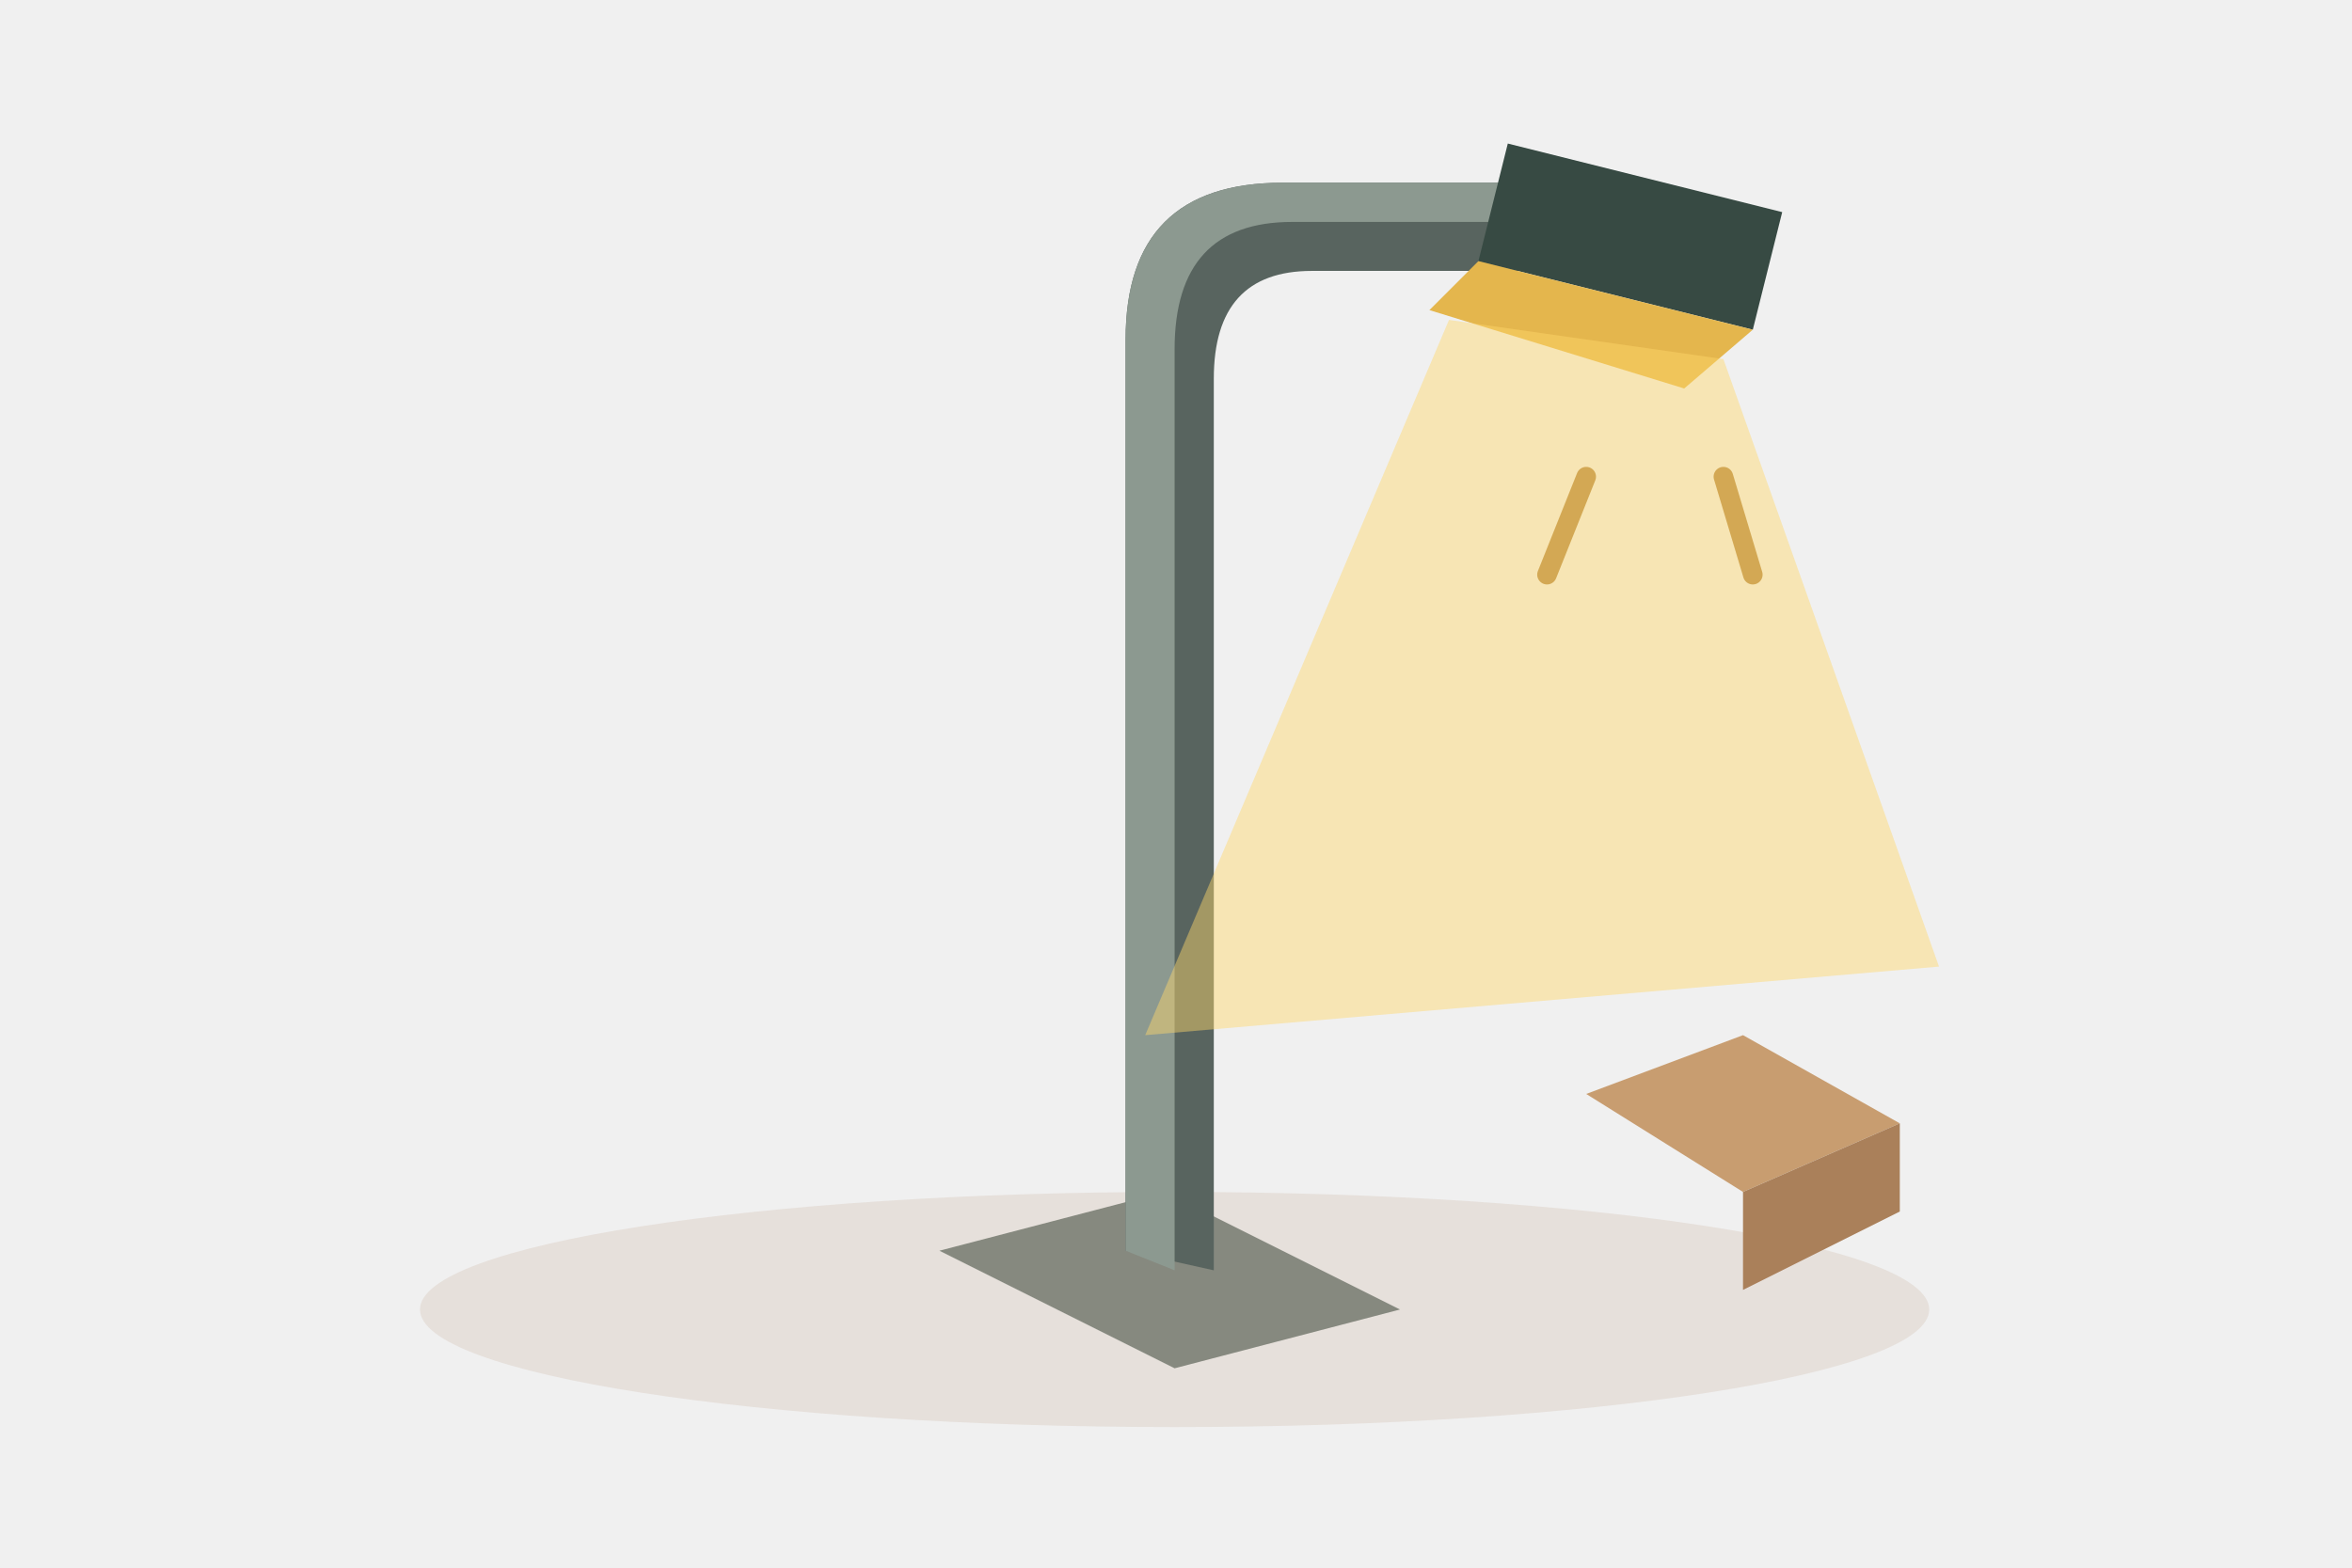
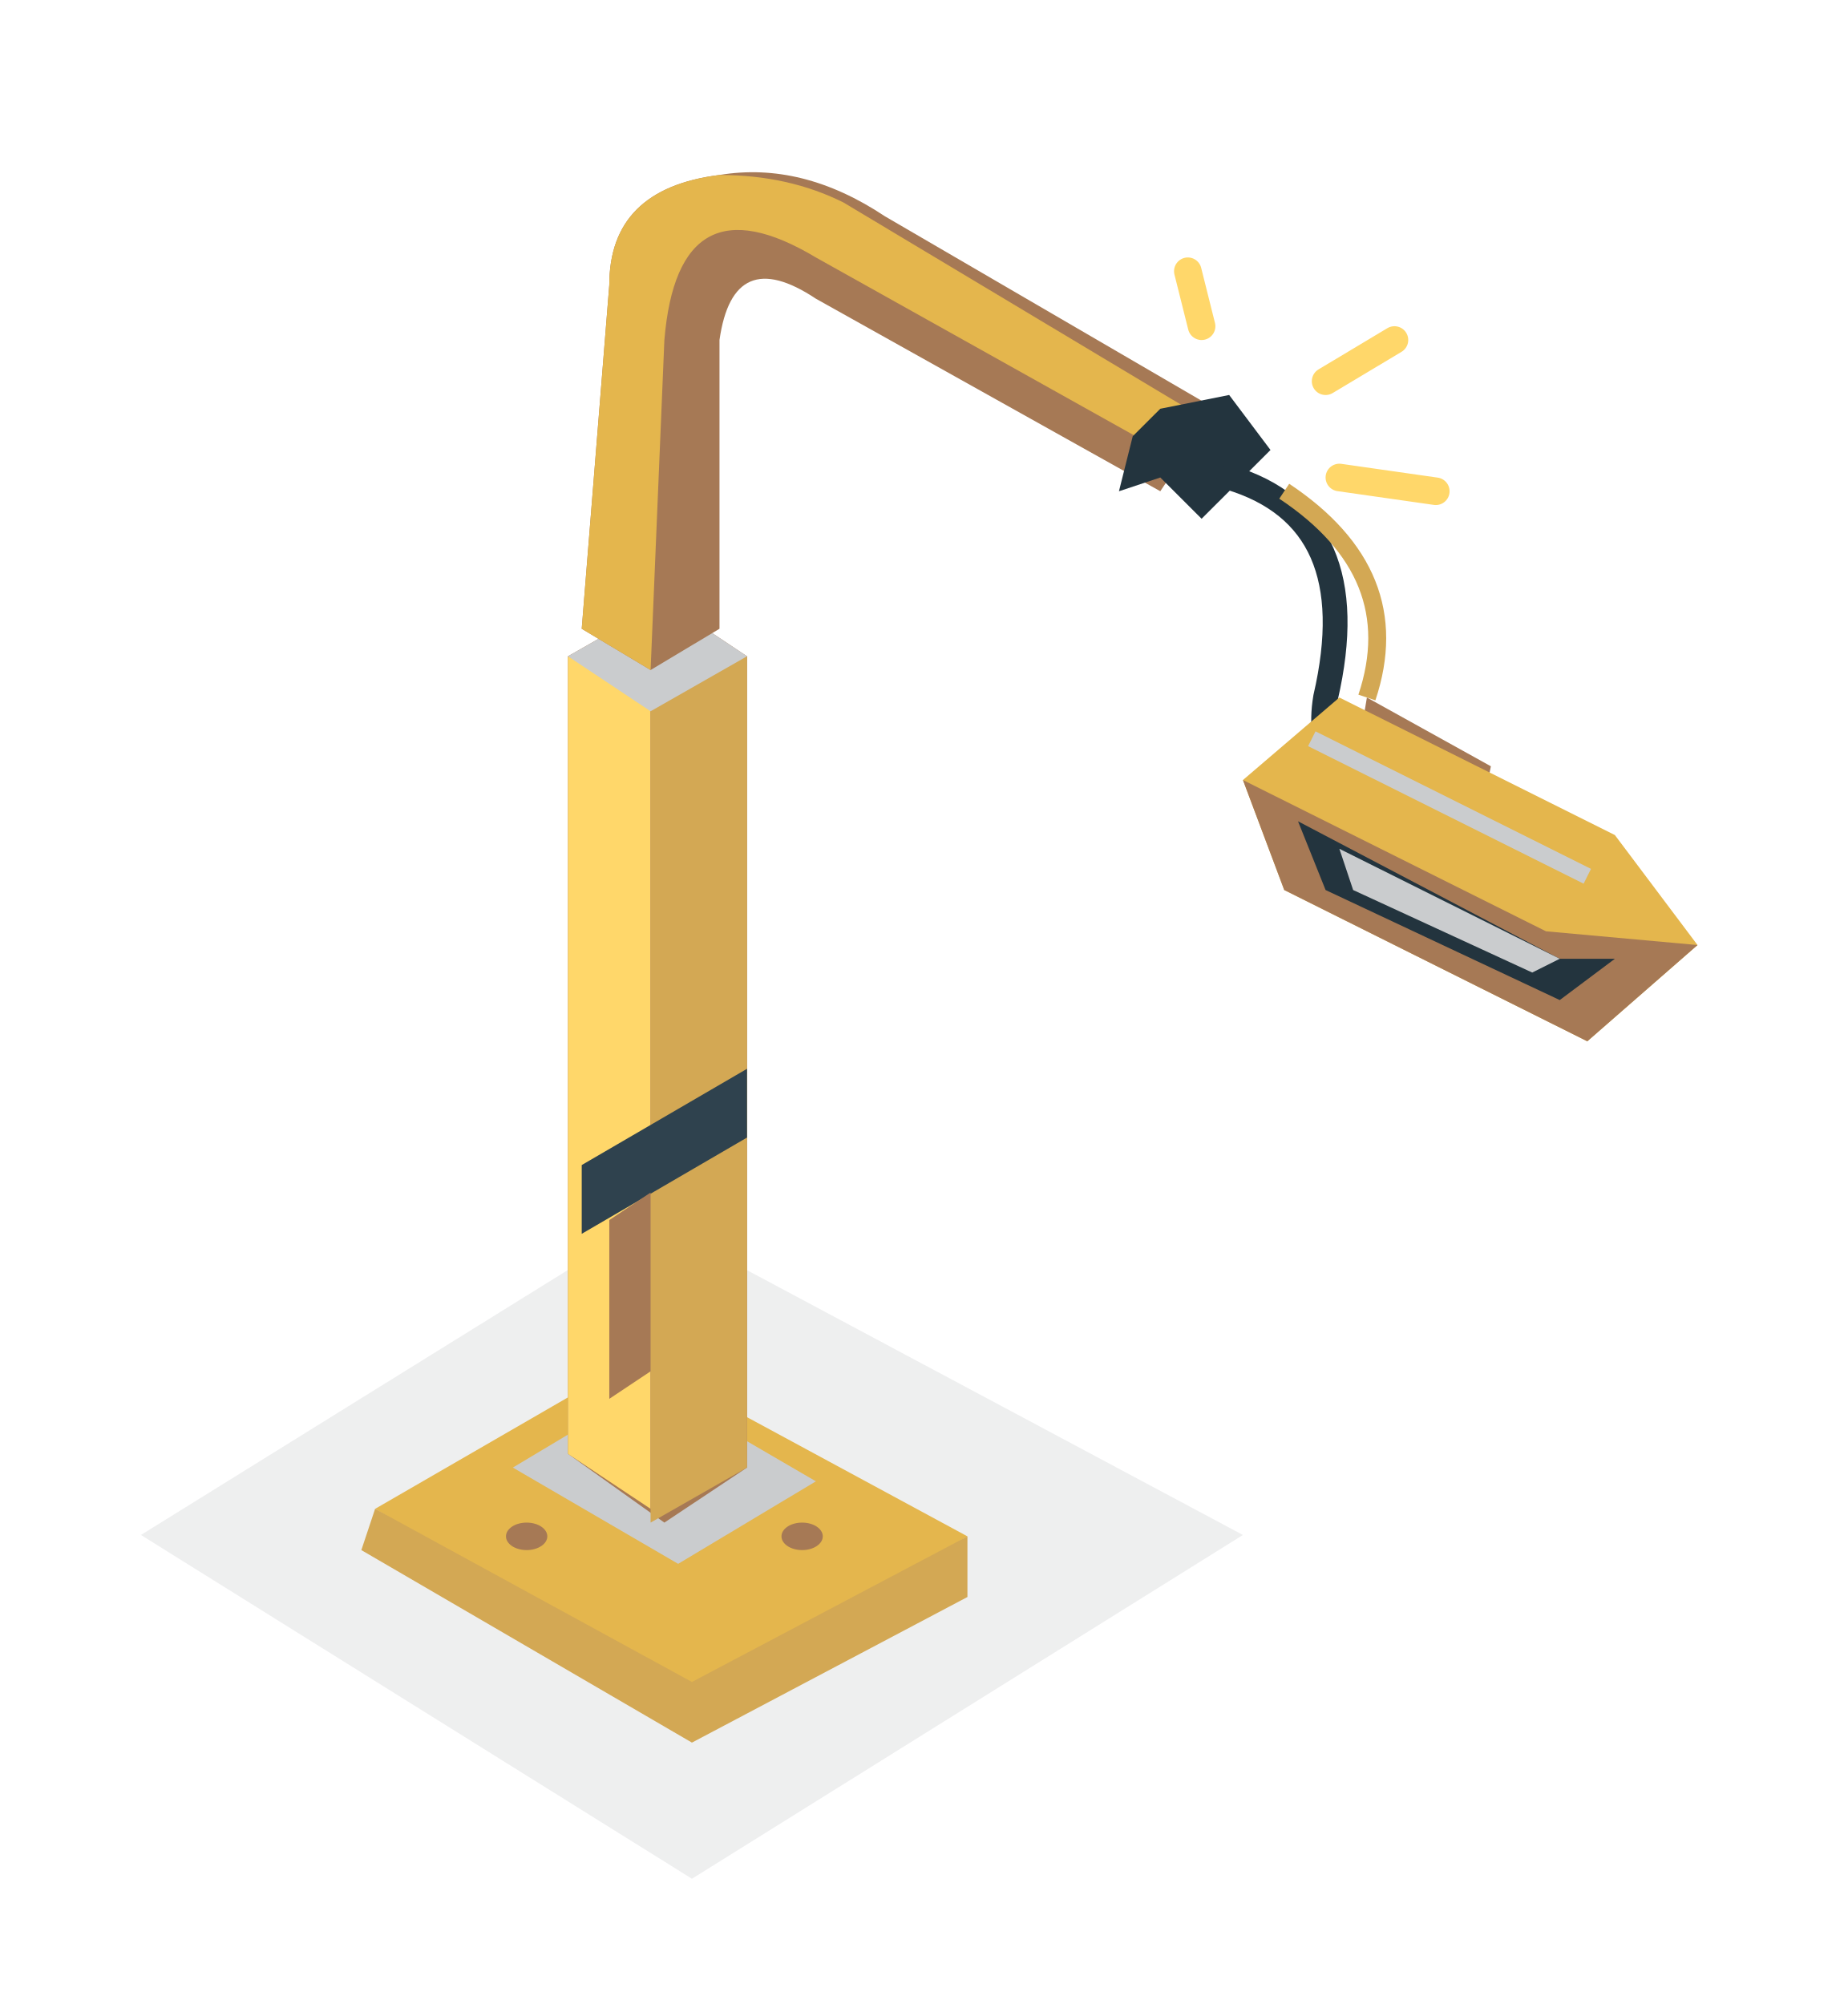
- <svg xmlns="http://www.w3.org/2000/svg" preserveAspectRatio="none" overflow="visible" style="display: block;" width="96" height="64" viewBox="0 0 96 64" fill="none">
-   <g id="Frame">
-     <path id="Vector" opacity="0.14" d="M47.943 58.26C64.953 58.26 78.743 56.111 78.743 53.46C78.743 50.809 64.953 48.66 47.943 48.66C30.933 48.66 17.143 50.809 17.143 53.46C17.143 56.111 30.933 58.26 47.943 58.26Z" fill="#A67955" />
-     <path id="Vector_2" d="M38.343 51.06L47.543 48.66L57.143 53.46L47.943 55.86L38.343 51.06Z" fill="#86897F" />
-     <path id="Vector_3" d="M45.943 51.06V13.86C45.943 9.594 48.076 7.46 52.343 7.46H65.143V11.06H53.543C50.876 11.06 49.543 12.527 49.543 15.46V51.86L45.943 51.06Z" fill="#58645F" />
-     <path id="Vector_4" d="M45.943 51.06V13.86C45.943 9.594 48.076 7.46 52.343 7.46H65.143V9.06H52.743C49.543 9.06 47.943 10.793 47.943 14.26V51.86L45.943 51.06Z" fill="#8C9990" />
-     <path id="Vector_5" d="M61.543 5.86L72.743 8.66L71.543 13.46L60.343 10.66L61.543 5.86Z" fill="#374A43" />
-     <path id="Vector_6" d="M60.343 10.66L71.543 13.46L68.743 15.86L58.343 12.66L60.343 10.66Z" fill="#E4B64D" />
-     <path id="Vector_7" opacity="0.45" d="M59.143 13.06L46.743 42.26L79.143 39.46L70.343 14.66L59.143 13.06Z" fill="#FFD76A" />
-     <g id="Vector_8">
-       <path d="M64.743 19.46L63.143 23.46ZM70.343 19.46L71.543 23.46Z" fill="black" />
-       <path d="M64.743 19.46L63.143 23.46M70.343 19.46L71.543 23.46" stroke-width="0.8" stroke-linecap="round" stroke="#D3A854" />
+ <svg xmlns="http://www.w3.org/2000/svg" width="59" height="64" viewBox="0 0 59 64" fill="none">
+   <rect width="59" height="64" fill="#1E1E1E" />
+   <g id="03 / Icons &amp; illustrations">
+     <rect width="760" height="1492" transform="translate(-32 -1196)" fill="white" />
+     <g id="Civic / Illustration / Lights">
+       <g id="Civic / Illustration / Lights_2">
+         <path id="Vector" opacity="0.32" d="M4.5 49.021L20.774 38.92L39.688 49.021L22.094 60L4.5 49.021Z" fill="#CACCCE" />
+         <path id="Vector_2" d="M11.977 48.187L20.334 43.356L30.891 49.065L22.094 54.335L11.977 48.187Z" fill="#E4B64D" />
+         <path id="Vector_3" d="M11.977 48.187L22.094 53.715L30.891 49.065V51.002L22.094 55.652L11.538 49.504L11.977 48.187Z" fill="#D3A854" />
+         <path id="Vector_4" d="M16.376 46.869L20.774 44.234L26.052 47.308L21.654 49.943L16.376 46.869Z" fill="#CACCCE" />
+         <path id="Vector_5" d="M18.135 46.43V20.959L21.214 19.202L23.853 20.959V46.869L21.214 48.626L18.135 46.43Z" fill="#A67955" />
+         <path id="Vector_6" d="M18.135 20.959L20.774 22.276V48.187L18.135 46.43V20.959Z" fill="#FFD76A" />
+         <path id="Vector_7" d="M20.774 22.276L23.853 20.959V46.869L20.774 48.626V22.276Z" fill="#D3A854" />
+         <path id="Vector_8" d="M18.135 20.959L21.214 19.202L23.853 20.959L20.774 22.715L18.135 20.959Z" fill="#CACCCE" />
+         <path id="Vector_9" d="M18.575 37.207L23.853 34.133V36.329L18.575 39.403V37.207Z" fill="#2F424E" />
+         <path id="Vector_10" d="M19.455 38.964L20.774 38.086V43.795L19.455 44.673V38.964Z" fill="#A67955" />
+         <path id="Vector_11" d="M18.575 20.08L19.455 9.101C19.455 7.052 20.628 5.881 22.974 5.588C24.733 5.295 26.492 5.734 28.252 6.905L38.808 13.054L37.049 15.688L26.053 9.54C24.293 8.369 23.267 8.808 22.974 10.858V20.08L20.774 21.398L18.575 20.08Z" fill="#A67955" />
+         <path id="Vector_12" d="M18.575 20.081L19.455 9.101C19.455 7.052 20.628 5.881 22.974 5.588C24.44 5.588 25.759 5.881 26.932 6.466L37.928 13.054L37.049 14.371L26.053 8.223C23.12 6.466 21.508 7.345 21.214 10.858L20.774 21.398L18.575 20.081Z" fill="#E4B64D" />
+         <path id="Vector_13" d="M37.049 13.054L39.248 12.614L40.568 14.371L38.368 16.567L37.049 15.249L35.729 15.689L36.169 13.932L37.049 13.054Z" fill="#23343E" />
+         <path id="Vector_14" d="M39.248 15.249C42.18 16.128 43.207 18.47 42.327 22.276C42.034 24.033 42.767 25.204 44.526 25.789" stroke="#23343E" stroke-width="0.792" stroke-linecap="round" />
+         <path id="Vector_15" d="M41.007 15.688C43.646 17.445 44.526 19.641 43.646 22.276" stroke="#D3A854" stroke-width="0.572" />
+         <path id="Vector_16" d="M43.646 22.276L47.605 24.472L47.165 26.668L43.206 24.911L43.646 22.276Z" fill="#A67955" />
+         <path id="Vector_17" d="M39.688 24.911L42.767 22.276L51.564 26.668L54.203 30.181L50.684 33.255L41.007 28.424L39.688 24.911Z" fill="#E4B64D" />
+         <path id="Vector_18" d="M39.688 24.911L49.364 29.742L54.203 30.181L50.684 33.255L41.007 28.424L39.688 24.911Z" fill="#A67955" />
+         <path id="Vector_19" d="M41.447 26.229L49.804 30.62H51.564L49.804 31.938L42.327 28.424L41.447 26.229Z" fill="#23343E" />
+         <path id="Vector_20" d="M42.767 27.107L49.804 30.62L48.925 31.059L43.207 28.424L42.767 27.107Z" fill="#CACCCE" />
+         <g id="Vector_21">
+           <path d="M41.887 23.593L50.684 27.985L41.887 23.593Z" fill="black" />
+           <path d="M41.887 23.593L50.684 27.985" stroke="#CACCCE" stroke-width="0.528" />
+         </g>
+         <path id="Vector_22" d="M38.368 10.419L37.928 8.662M42.327 12.175L44.526 10.858M42.767 15.249L45.846 15.689" stroke="#FFD76A" stroke-width="0.88" stroke-linecap="round" />
+         <path id="Vector_23" d="M16.816 49.504C17.18 49.504 17.476 49.307 17.476 49.065C17.476 48.822 17.18 48.626 16.816 48.626C16.451 48.626 16.156 48.822 16.156 49.065C16.156 49.307 16.451 49.504 16.816 49.504Z" fill="#A67955" />
+         <path id="Vector_24" d="M25.613 49.504C25.977 49.504 26.272 49.307 26.272 49.065C26.272 48.822 25.977 48.626 25.613 48.626C25.248 48.626 24.953 48.822 24.953 49.065C24.953 49.307 25.248 49.504 25.613 49.504Z" fill="#A67955" />
+       </g>
    </g>
-     <path id="Vector_9" d="M64.743 44.66L71.143 42.26L77.543 45.86L71.143 48.66L64.743 44.66Z" fill="#C89D70" />
-     <path id="Vector_10" d="M71.143 48.66V52.66L77.543 49.46V45.86L71.143 48.66Z" fill="#AA805A" />
  </g>
</svg>
